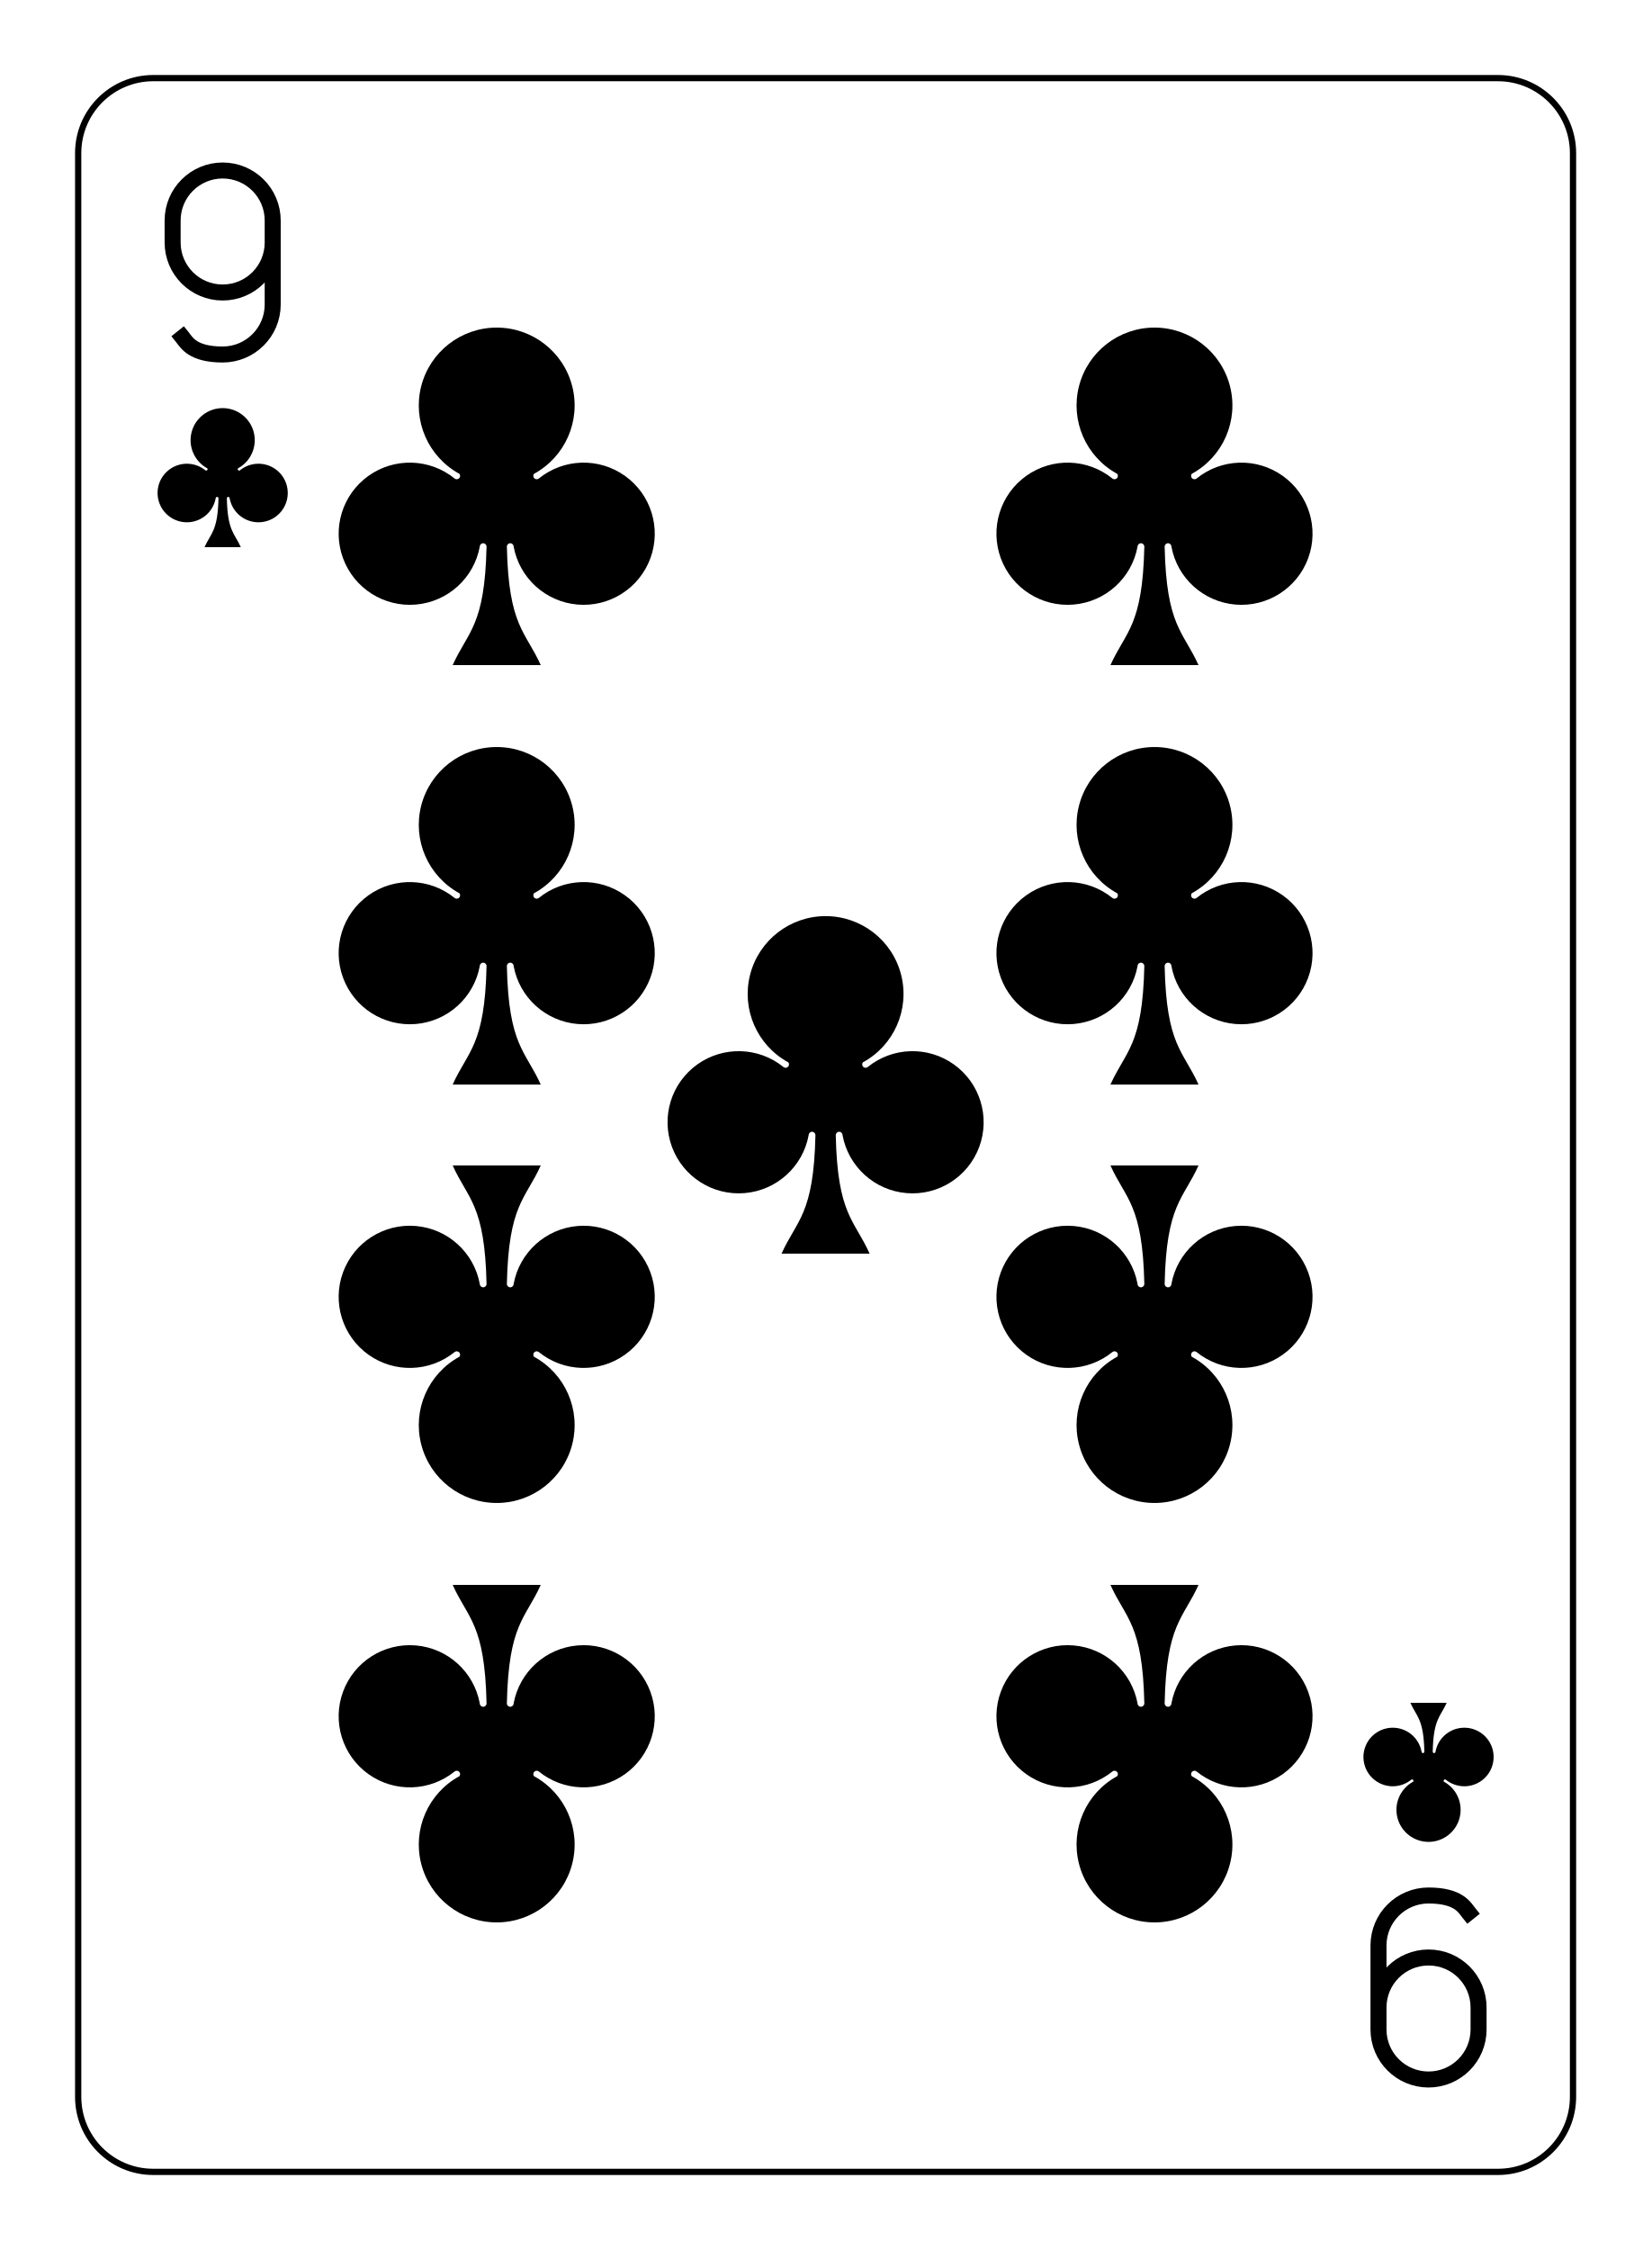
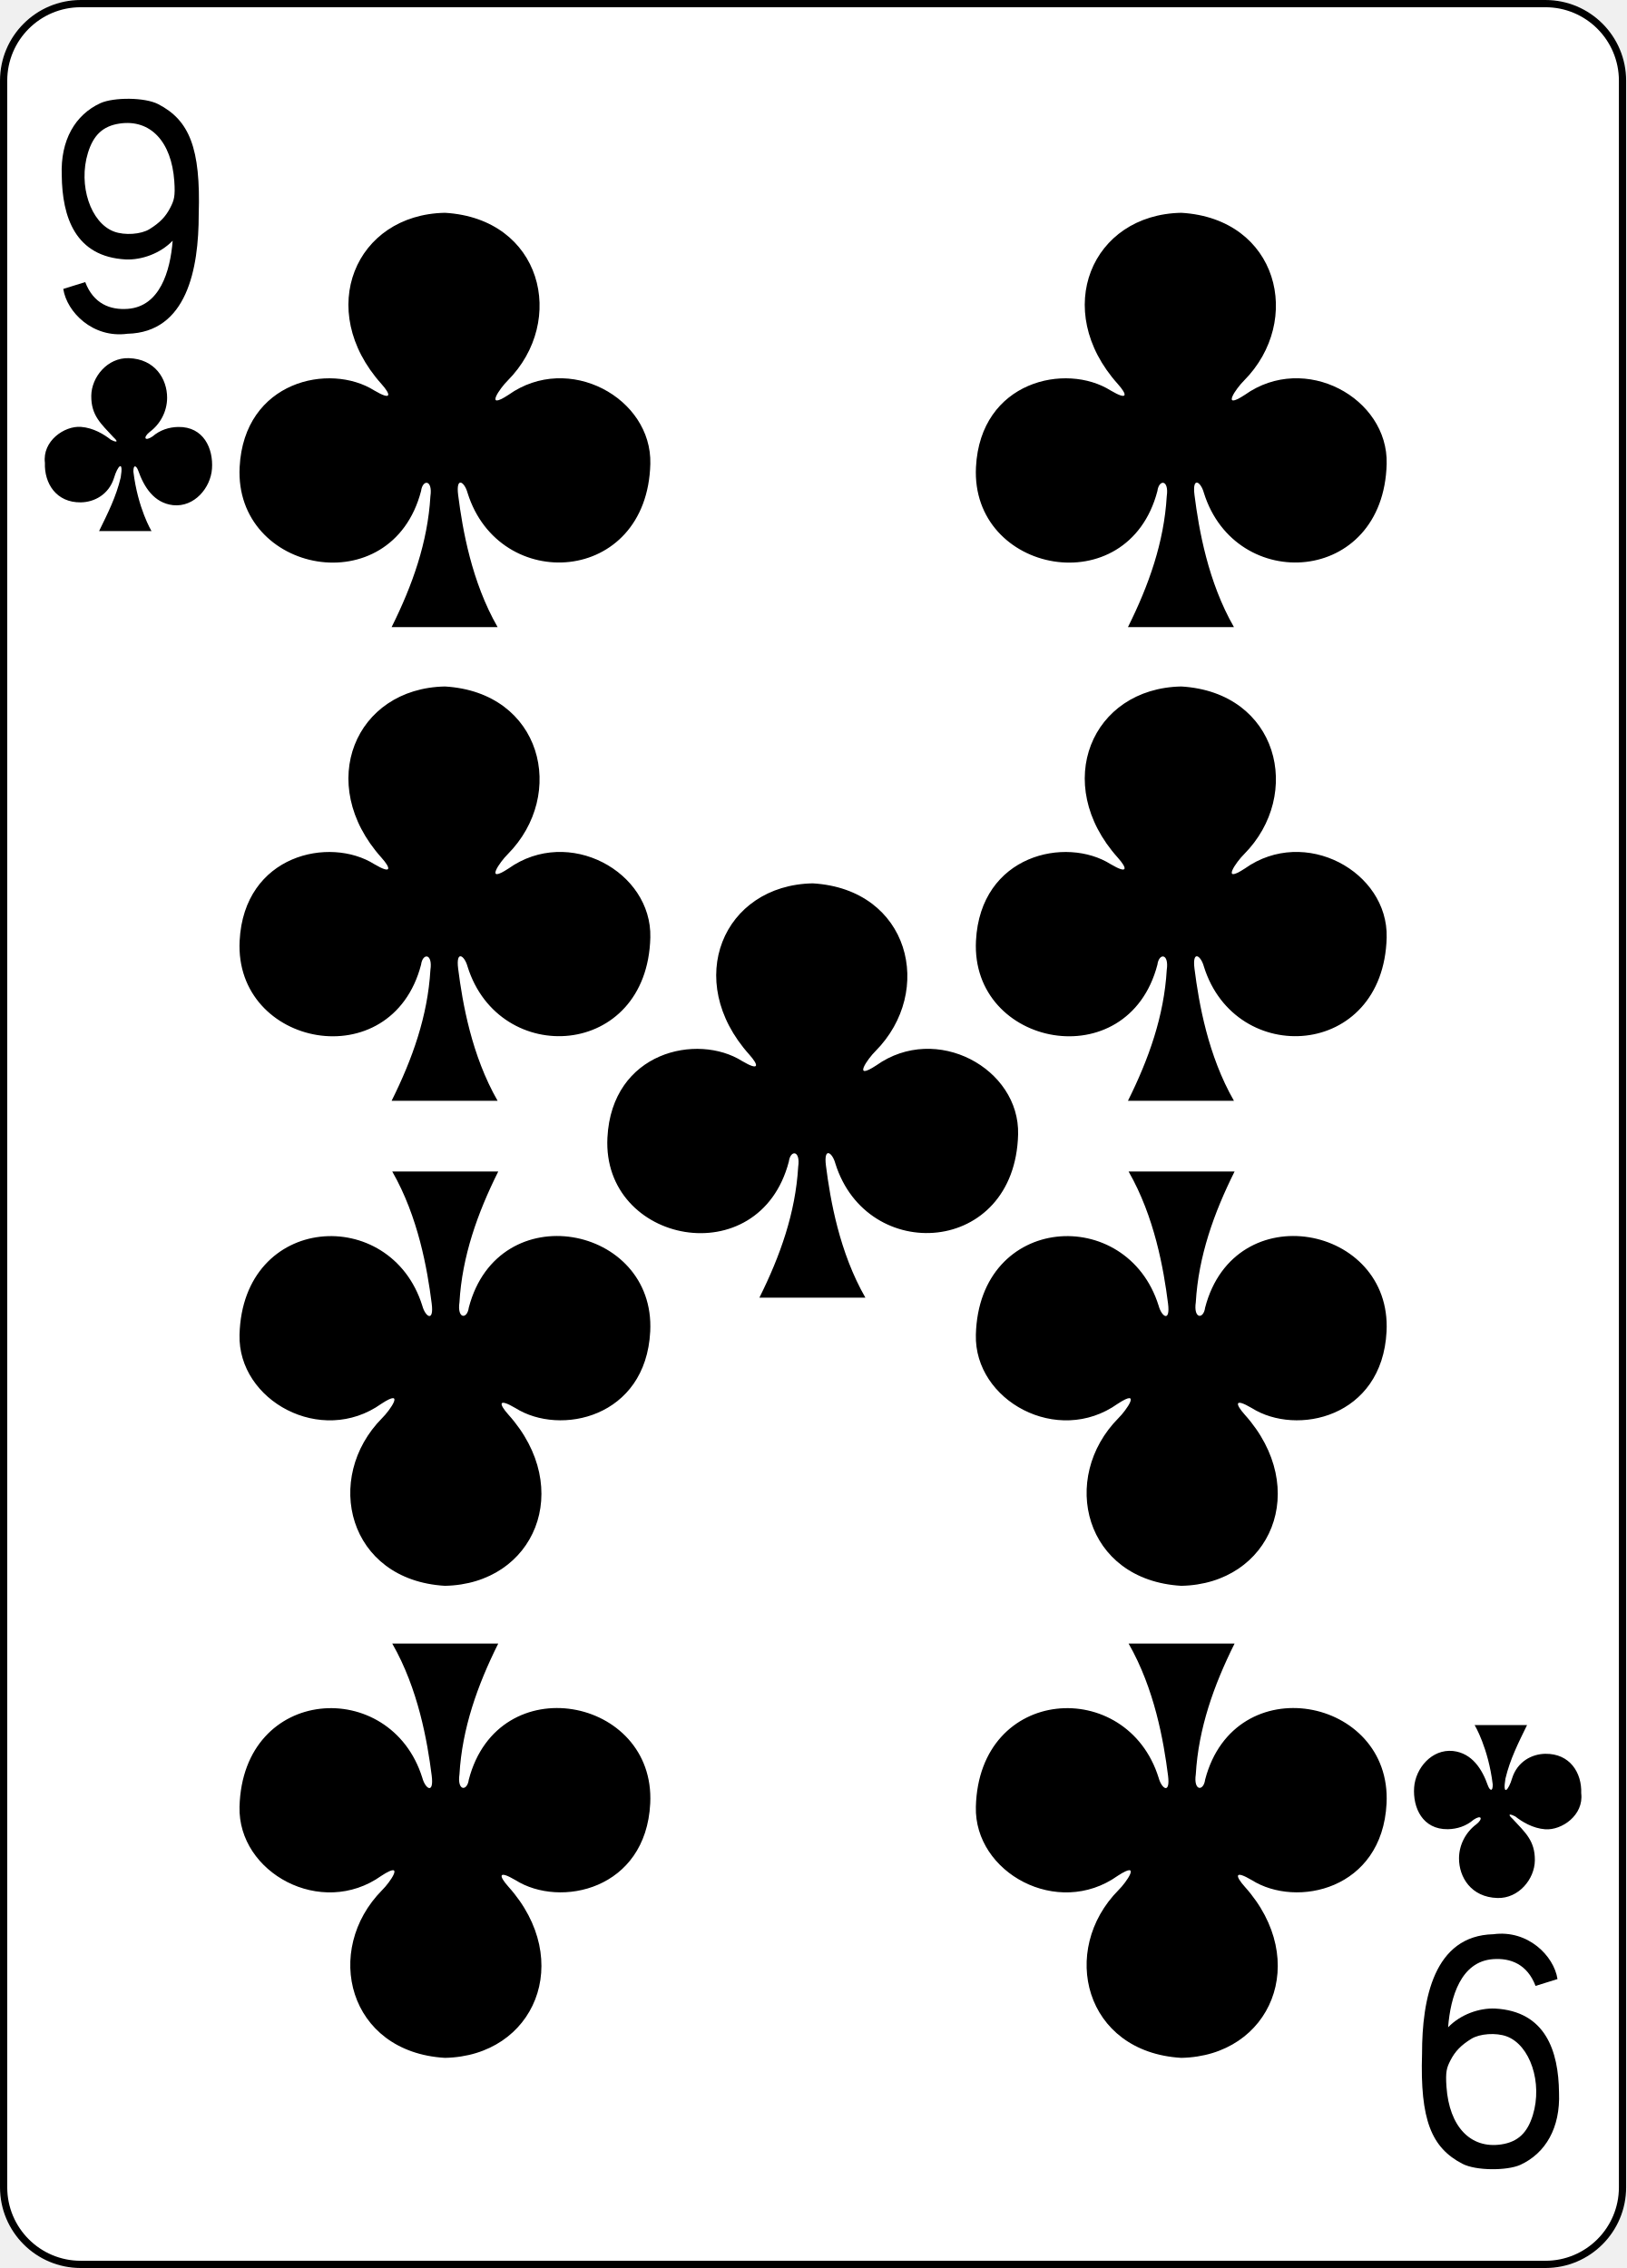
- <svg xmlns="http://www.w3.org/2000/svg" xmlns:xlink="http://www.w3.org/1999/xlink" class="card" face="9C" height="94mm" preserveAspectRatio="none" viewBox="-132 -180 264 360" width="69mm">
-   <symbol id="SC9" viewBox="-600 -600 1200 1200" preserveAspectRatio="xMinYMid">
-     <path d="M30 150C35 385 85 400 130 500L-130 500C-85 400 -35 385 -30 150A10 10 0 0 0 -50 150A210 210 0 1 1 -124 -51A10 10 0 0 0 -110 -65A230 230 0 1 1 110 -65A10 10 0 0 0 124 -51A210 210 0 1 1 50 150A10 10 0 0 0 30 150Z" fill="black" />
-   </symbol>
-   <symbol id="VC9" viewBox="-500 -500 1000 1000" preserveAspectRatio="xMinYMid">
-     <path d="M250 -100A250 250 0 0 1 -250 -100L-250 -210A250 250 0 0 1 250 -210L250 210A250 250 0 0 1 0 460C-150 460 -180 400 -200 375" stroke="black" stroke-width="80" stroke-linecap="square" stroke-miterlimit="1.5" fill="none" />
-   </symbol>
-   <rect x="-240" y="-336" width="480" height="672" fill="white" />
-   <rect width="239" height="335" x="-119.5" y="-167.5" rx="12" ry="12" fill="white" stroke="black" />
-   <use xlink:href="#VC9" height="32" x="-112.4" y="-154" />
-   <use xlink:href="#SC9" height="26.769" x="-109.784" y="-117" />
-   <use xlink:href="#SC9" height="65" x="-85.084" y="-133.165" />
-   <use xlink:href="#SC9" height="65" x="20.084" y="-133.165" />
-   <use xlink:href="#SC9" height="65" x="-85.084" y="-66.055" />
-   <use xlink:href="#SC9" height="65" x="20.084" y="-66.055" />
-   <use xlink:href="#SC9" height="65" x="-32.5" y="-39" />
-   <g transform="rotate(180)">
-     <use xlink:href="#VC9" height="32" x="-112.4" y="-154" />
-     <use xlink:href="#SC9" height="26.769" x="-109.784" y="-117" />
-     <use xlink:href="#SC9" height="65" x="-85.084" y="-133.165" />
-     <use xlink:href="#SC9" height="65" x="20.084" y="-133.165" />
-     <use xlink:href="#SC9" height="65" x="-85.084" y="-66.055" />
-     <use xlink:href="#SC9" height="65" x="20.084" y="-66.055" />
+ <svg xmlns="http://www.w3.org/2000/svg" width="224.225" height="312.808" id="svg4423" version="1.1">
+   <defs id="defs4425" />
+   <g id="layer1" transform="translate(-259.9348,-369.7772)">
+     <g id="g3670" style="display:inline" transform="translate(-1160.768,-219.6759)">
+       <g id="g6923">
+         <g id="g8440">
+           <g transform="translate(-5059.956,3024.952)" style="display:inline" id="g8817-3">
+             <rect y="-2435" x="6481.158" height="311.811" width="223.228" id="rect6363-3" style="display:inline;fill:#ffffff;fill-opacity:1;stroke:#000000;stroke-width:0.997;stroke-miterlimit:4;stroke-dasharray:none;stroke-opacity:1" rx="10.63" ry="10.63" />
+             <g transform="matrix(0.3010621,0,0,0.3010621,5727.131,-1950.525)" id="g8631-4">
+               <g transform="translate(-1267.771,-112.9089)" id="g8685-1" />
+             </g>
+           </g>
+         </g>
+         <g id="g6872" transform="translate(-0.04926127,1.5106256e-5)">
+           <g id="g6908">
+             <path transform="matrix(0.3010621,0,0,0.3010621,285.4971,1040.434)" style="display:inline;fill:#000000;fill-opacity:1" d="m 3799.815,-1365.606 10.053,-3.129 c 3.792,9.949 11.459,12.884 19.569,12.253 14.556,-1.132 19.386,-17.101 20.478,-31.221 -5.671,5.893 -14.197,8.887 -21.456,8.595 -23.192,-1.227 -29.128,-19.446 -29.345,-38.535 -0.644,-16.097 6.137,-27.754 17.765,-33.094 6.152,-2.712 20.244,-2.712 26.438,0.494 14.223,7.361 19.487,20.091 18.532,50.458 0.015,24.991 -5.396,54.099 -32.676,54.723 -15.77,2.14 -27.743,-9.898 -29.359,-20.544 z m 39.484,-27.382 c 4.733,-2.941 7.404,-5.7 9.525,-9.839 1.741,-3.397 2.331,-5.159 1.834,-12.192 -1.279,-18.12 -10.959,-28.392 -24.994,-26.351 -7.827,1.138 -12.101,5.442 -14.557,13.445 -4.536,14.778 1.214,32.078 11.986,36.062 4.859,1.797 12.338,1.278 16.205,-1.126 z" id="path7114-1" />
+             <path transform="matrix(0.3010621,0,0,0.3010621,285.4971,1040.434)" id="path7130-3" d="m 4484.179,-591.314 -10.053,3.129 c -3.792,-9.949 -11.459,-12.884 -19.569,-12.253 -14.556,1.132 -19.386,17.101 -20.478,31.221 5.671,-5.893 14.197,-8.887 21.456,-8.595 23.192,1.227 29.128,19.446 29.345,38.535 0.644,16.097 -6.137,27.754 -17.765,33.094 -6.152,2.712 -20.244,2.712 -26.438,-0.494 -14.223,-7.361 -19.487,-20.091 -18.532,-50.458 -0.015,-24.991 5.396,-54.099 32.676,-54.723 15.77,-2.14 27.743,9.898 29.359,20.544 z m -39.484,27.382 c -4.733,2.941 -7.404,5.7 -9.525,9.839 -1.741,3.397 -2.331,5.159 -1.834,12.192 1.279,18.12 10.959,28.392 24.994,26.351 7.827,-1.138 12.101,-5.442 14.557,-13.445 4.536,-14.778 -1.214,-32.078 -11.986,-36.062 -4.859,-1.797 -12.338,-1.278 -16.205,1.126 z" style="display:inline;fill:#000000;fill-opacity:1" />
+             <path style="display:inline;fill:#000000;fill-opacity:1" d="m 1576.285,741.275 c 2.879,-5.776 4.976,-11.701 5.348,-18.037 0.342,-2.332 -1.075,-2.371 -1.288,-0.729 -4.076,15.593 -25.763,11.37 -25.017,-3.296 0.605,-11.895 12.419,-14.454 18.582,-10.565 2.434,1.433 2.296,0.575 0.968,-0.912 -9.155,-10.211 -3.61,-23.362 8.761,-23.602 13.38,0.793 16.851,14.87 8.644,23.148 -1.021,0.995 -3.284,4.191 0.123,1.956 8.287,-5.888 19.787,0.443 19.553,9.521 -0.433,16.739 -20.839,17.987 -25.203,4.006 -0.42,-1.55 -1.629,-2.329 -1.295,0.304 0.605,4.767 1.857,11.953 5.437,18.206 z" id="path3299" />
+             <path id="path3301" d="m 1525.465,768.428 c 2.879,-5.776 4.976,-11.701 5.348,-18.037 0.342,-2.332 -1.075,-2.371 -1.288,-0.729 -4.076,15.593 -25.763,11.37 -25.017,-3.296 0.605,-11.895 12.419,-14.454 18.582,-10.565 2.434,1.433 2.296,0.575 0.968,-0.912 -9.155,-10.211 -3.61,-23.362 8.761,-23.602 13.38,0.793 16.851,14.87 8.644,23.148 -1.021,0.995 -3.284,4.191 0.123,1.956 8.287,-5.888 19.787,0.443 19.553,9.521 -0.433,16.739 -20.839,17.987 -25.203,4.006 -0.42,-1.55 -1.629,-2.329 -1.295,0.304 0.605,4.767 1.857,11.953 5.437,18.206 z" style="display:inline;fill:#000000;fill-opacity:1" />
+             <path style="display:inline;fill:#000000;fill-opacity:1" d="m 1474.752,741.275 c 2.879,-5.776 4.976,-11.701 5.348,-18.037 0.342,-2.332 -1.075,-2.371 -1.288,-0.729 -4.076,15.593 -25.763,11.37 -25.017,-3.296 0.605,-11.895 12.419,-14.454 18.582,-10.565 2.434,1.433 2.296,0.575 0.968,-0.912 -9.155,-10.211 -3.61,-23.362 8.761,-23.602 13.38,0.793 16.851,14.87 8.644,23.148 -1.021,0.995 -3.284,4.191 0.123,1.956 8.287,-5.888 19.787,0.443 19.553,9.521 -0.433,16.739 -20.839,17.987 -25.203,4.006 -0.42,-1.55 -1.629,-2.329 -1.295,0.304 0.605,4.767 1.857,11.953 5.437,18.206 z" id="path3303" />
+             <path id="path3305" d="m 1576.285,675.944 c 2.879,-5.776 4.976,-11.701 5.348,-18.037 0.342,-2.332 -1.075,-2.371 -1.288,-0.729 -4.076,15.593 -25.763,11.37 -25.017,-3.296 0.605,-11.895 12.419,-14.454 18.582,-10.565 2.434,1.433 2.296,0.575 0.968,-0.912 -9.155,-10.211 -3.61,-23.362 8.761,-23.602 13.38,0.793 16.851,14.87 8.644,23.148 -1.021,0.995 -3.284,4.191 0.123,1.956 8.287,-5.888 19.787,0.443 19.553,9.521 -0.433,16.739 -20.839,17.987 -25.203,4.006 -0.42,-1.55 -1.629,-2.329 -1.295,0.304 0.605,4.767 1.857,11.953 5.437,18.206 z" style="display:inline;fill:#000000;fill-opacity:1" />
+             <path style="display:inline;fill:#000000;fill-opacity:1" d="m 1474.752,675.944 c 2.879,-5.776 4.976,-11.701 5.348,-18.037 0.342,-2.332 -1.075,-2.371 -1.288,-0.729 -4.076,15.593 -25.763,11.37 -25.017,-3.296 0.605,-11.895 12.419,-14.454 18.582,-10.565 2.434,1.433 2.296,0.575 0.968,-0.912 -9.155,-10.211 -3.61,-23.362 8.761,-23.602 13.38,0.793 16.851,14.87 8.644,23.148 -1.021,0.995 -3.284,4.191 0.123,1.956 8.287,-5.888 19.787,0.443 19.553,9.521 -0.433,16.739 -20.839,17.987 -25.203,4.006 -0.42,-1.55 -1.629,-2.329 -1.295,0.304 0.605,4.767 1.857,11.953 5.437,18.206 z" id="path3307" />
+             <path id="path3367" d="m 1489.454,816.136 c -2.879,5.776 -4.976,11.701 -5.348,18.037 -0.342,2.332 1.075,2.371 1.288,0.729 4.076,-15.593 25.763,-11.37 25.017,3.297 -0.605,11.895 -12.419,14.454 -18.582,10.565 -2.434,-1.433 -2.296,-0.575 -0.968,0.912 9.155,10.211 3.61,23.362 -8.761,23.602 -13.38,-0.793 -16.851,-14.87 -8.644,-23.148 1.021,-0.995 3.284,-4.191 -0.123,-1.956 -8.287,5.888 -19.787,-0.443 -19.553,-9.521 0.433,-16.739 20.839,-17.987 25.203,-4.006 0.42,1.55 1.629,2.329 1.295,-0.304 -0.605,-4.767 -1.857,-11.953 -5.437,-18.206 z" style="display:inline;fill:#000000;fill-opacity:1" />
+             <path style="display:inline;fill:#000000;fill-opacity:1" d="m 1590.987,816.136 c -2.879,5.776 -4.976,11.701 -5.348,18.037 -0.342,2.332 1.075,2.371 1.288,0.729 4.076,-15.593 25.763,-11.37 25.017,3.297 -0.605,11.895 -12.419,14.454 -18.582,10.565 -2.434,-1.433 -2.296,-0.575 -0.968,0.912 9.155,10.211 3.61,23.362 -8.761,23.602 -13.38,-0.793 -16.851,-14.87 -8.644,-23.148 1.021,-0.995 3.284,-4.191 -0.123,-1.956 -8.287,5.888 -19.787,-0.443 -19.553,-9.521 0.433,-16.739 20.839,-17.987 25.203,-4.006 0.42,1.55 1.629,2.329 1.295,-0.304 -0.605,-4.767 -1.857,-11.953 -5.437,-18.206 z" id="path3369" />
+             <path id="path3371" d="m 1590.987,751.031 c -2.879,5.776 -4.976,11.701 -5.348,18.037 -0.342,2.332 1.075,2.371 1.288,0.729 4.076,-15.593 25.763,-11.37 25.017,3.297 -0.605,11.895 -12.419,14.454 -18.582,10.565 -2.434,-1.433 -2.296,-0.575 -0.968,0.912 9.155,10.211 3.61,23.362 -8.761,23.602 -13.38,-0.793 -16.851,-14.87 -8.644,-23.148 1.021,-0.995 3.284,-4.191 -0.123,-1.956 -8.287,5.888 -19.787,-0.443 -19.553,-9.521 0.433,-16.739 20.839,-17.987 25.203,-4.006 0.42,1.55 1.629,2.329 1.295,-0.304 -0.605,-4.767 -1.857,-11.953 -5.437,-18.206 z" style="display:inline;fill:#000000;fill-opacity:1" />
+             <path style="display:inline;fill:#000000;fill-opacity:1" d="m 1489.454,751.031 c -2.879,5.776 -4.976,11.701 -5.348,18.037 -0.342,2.332 1.075,2.371 1.288,0.729 4.076,-15.593 25.763,-11.37 25.017,3.297 -0.605,11.895 -12.419,14.454 -18.582,10.565 -2.434,-1.433 -2.296,-0.575 -0.968,0.912 9.155,10.211 3.61,23.362 -8.761,23.602 -13.38,-0.793 -16.851,-14.87 -8.644,-23.148 1.021,-0.995 3.284,-4.191 -0.123,-1.956 -8.287,5.888 -19.787,-0.443 -19.553,-9.521 0.433,-16.739 20.839,-17.987 25.203,-4.006 0.42,1.55 1.629,2.329 1.295,-0.304 -0.605,-4.767 -1.857,-11.953 -5.437,-18.206 z" id="path3373" />
+             <path style="display:inline;fill:#000000;fill-opacity:1" d="m 1434.413,662.704 c 1.192,-2.445 2.352,-4.721 2.984,-7.401 0.419,-2.528 -0.438,-1.589 -0.925,0.068 -0.721,2.297 -2.723,3.344 -4.58,3.369 -3.371,0.045 -5.053,-2.604 -4.948,-5.454 -0.368,-2.999 2.671,-5.12 4.962,-4.957 1.722,0.123 3.224,1.052 4.133,1.775 0.596,0.315 1.234,0.455 0.345,-0.358 -1.678,-1.833 -3.077,-2.964 -3.046,-5.711 0.029,-2.579 2.233,-5.268 5.155,-5.184 3.651,0.105 5.312,2.89 5.303,5.481 -0.01,1.888 -0.954,3.626 -2.411,4.703 -0.944,0.766 -0.679,1.34 0.398,0.615 1.035,-0.892 2.267,-1.283 3.545,-1.31 3.49,-0.055 4.855,2.961 4.655,5.764 -0.187,2.626 -2.423,5.328 -5.369,5.022 -2.631,-0.301 -4.013,-2.51 -4.805,-4.777 -0.262,-0.695 -0.676,-0.883 -0.664,0.153 0.608,5.057 2.492,8.204 2.505,8.202 z" id="path3466" />
+             <path style="display:inline;fill:#000000;fill-opacity:1" d="m 1631.317,827.377 c -1.192,2.445 -2.352,4.721 -2.984,7.401 -0.419,2.528 0.438,1.589 0.925,-0.068 0.721,-2.297 2.723,-3.344 4.58,-3.369 3.371,-0.045 5.053,2.604 4.948,5.454 0.368,2.999 -2.671,5.12 -4.962,4.957 -1.722,-0.123 -3.224,-1.052 -4.133,-1.775 -0.596,-0.315 -1.234,-0.455 -0.345,0.358 1.678,1.833 3.077,2.964 3.046,5.711 -0.029,2.579 -2.233,5.268 -5.155,5.184 -3.651,-0.105 -5.312,-2.89 -5.303,-5.481 0.01,-1.888 0.954,-3.626 2.411,-4.703 0.944,-0.766 0.679,-1.34 -0.398,-0.615 -1.035,0.892 -2.267,1.283 -3.545,1.31 -3.49,0.055 -4.855,-2.961 -4.655,-5.764 0.187,-2.626 2.423,-5.328 5.369,-5.022 2.631,0.301 4.013,2.51 4.805,4.777 0.262,0.695 0.676,0.883 0.664,-0.153 -0.608,-5.057 -2.492,-8.204 -2.505,-8.202 z" id="path3492" />
+           </g>
+         </g>
+       </g>
+     </g>
  </g>
</svg>
